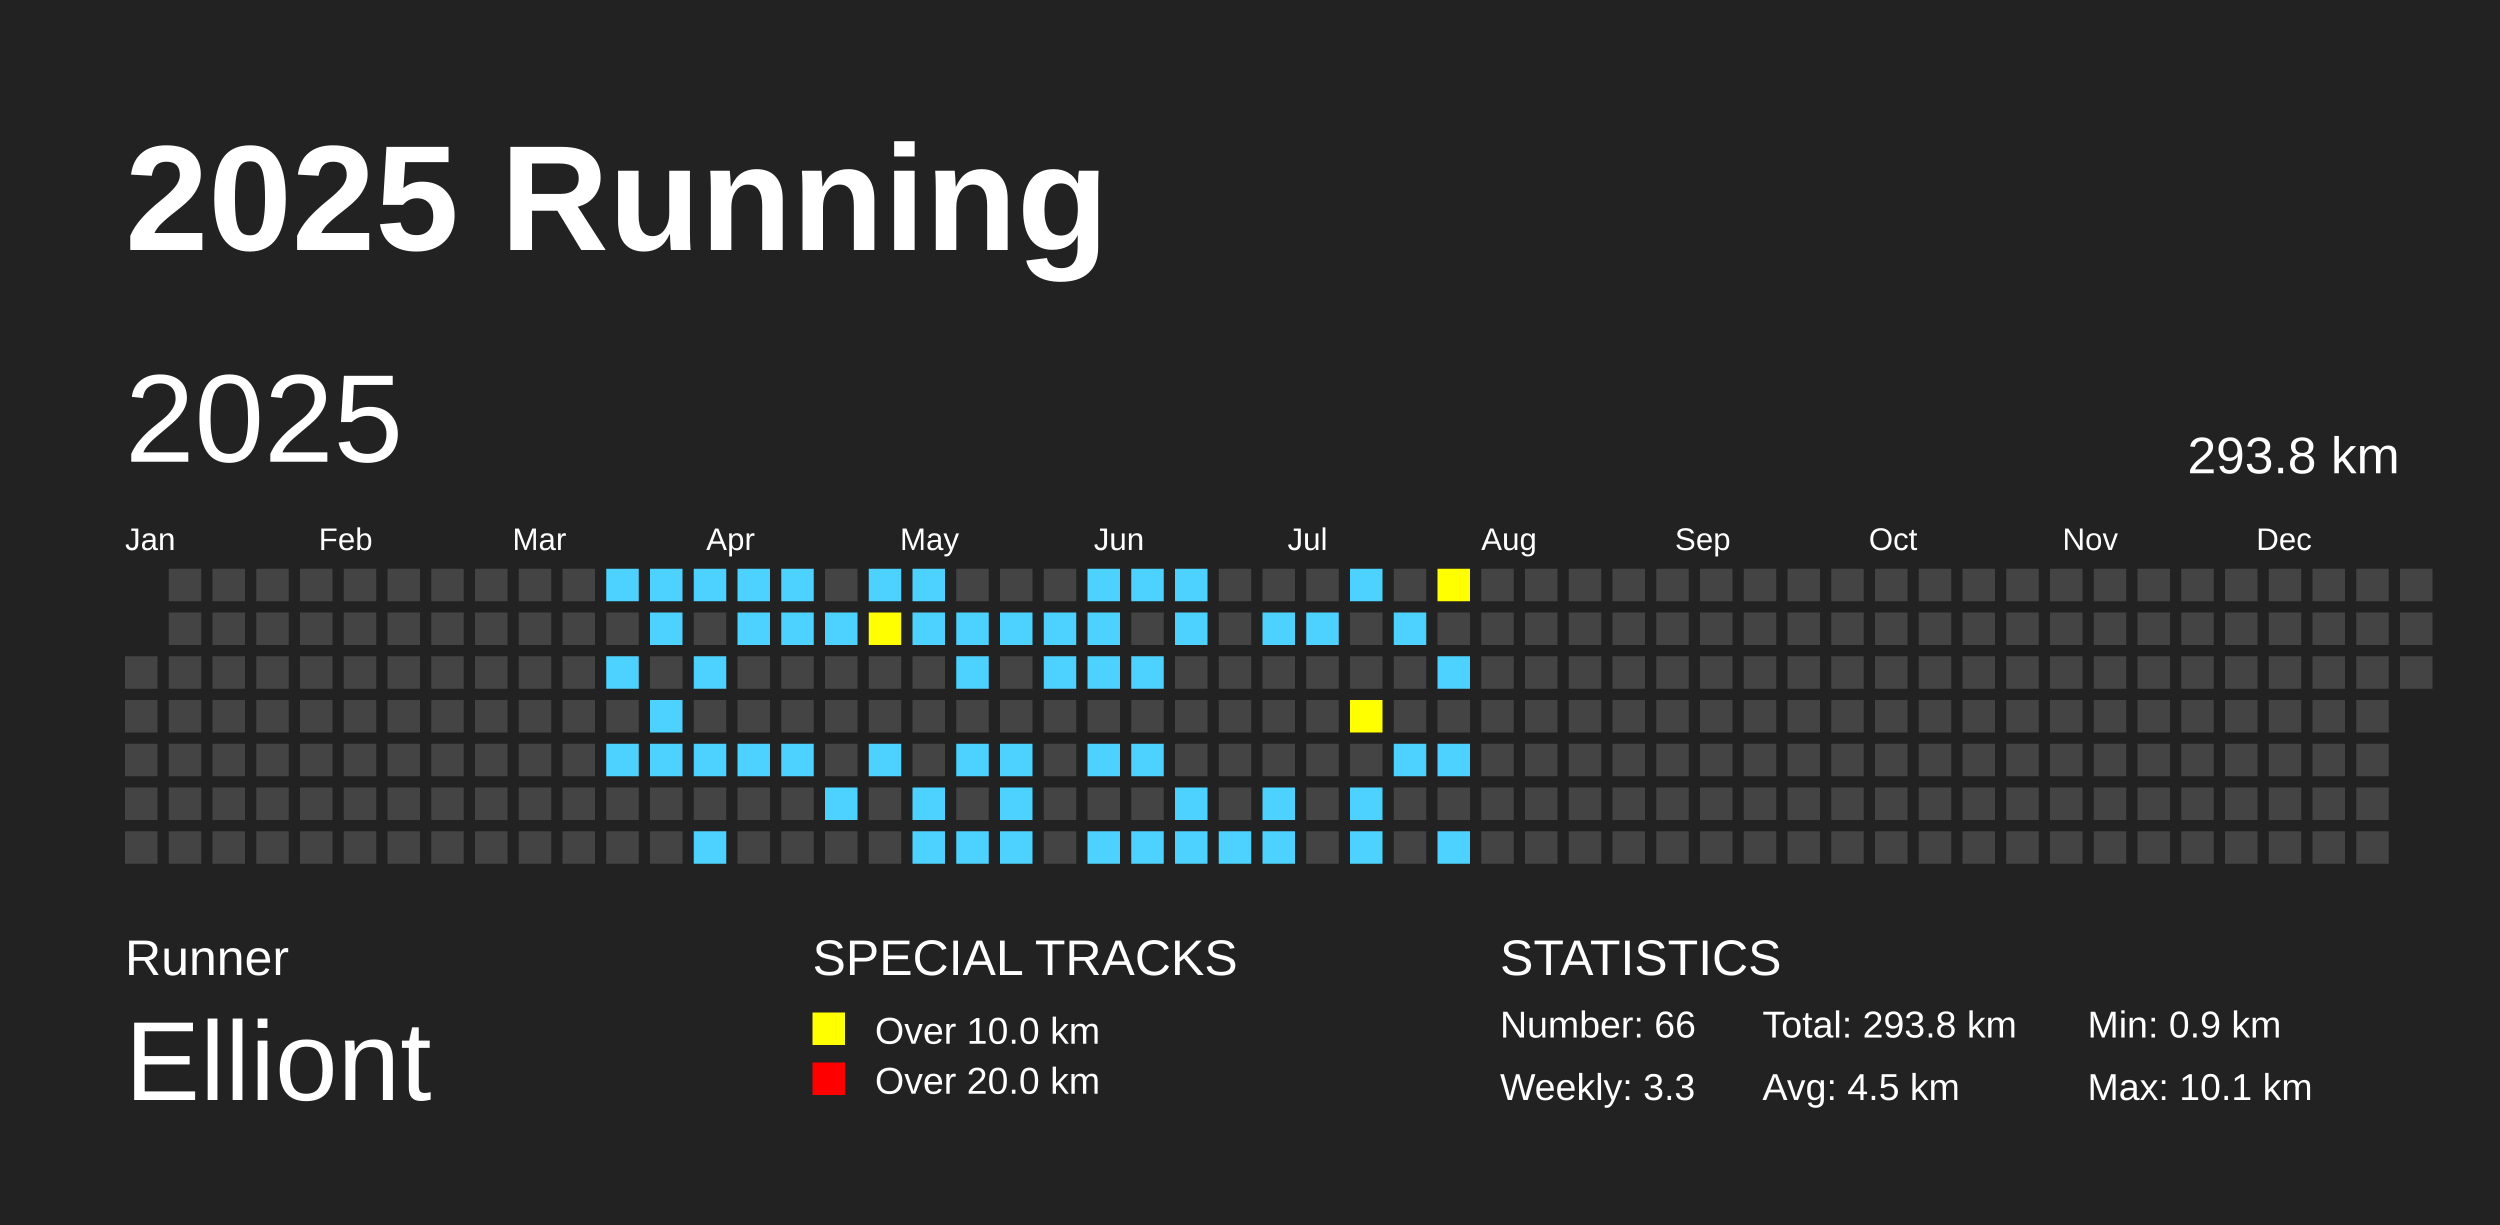
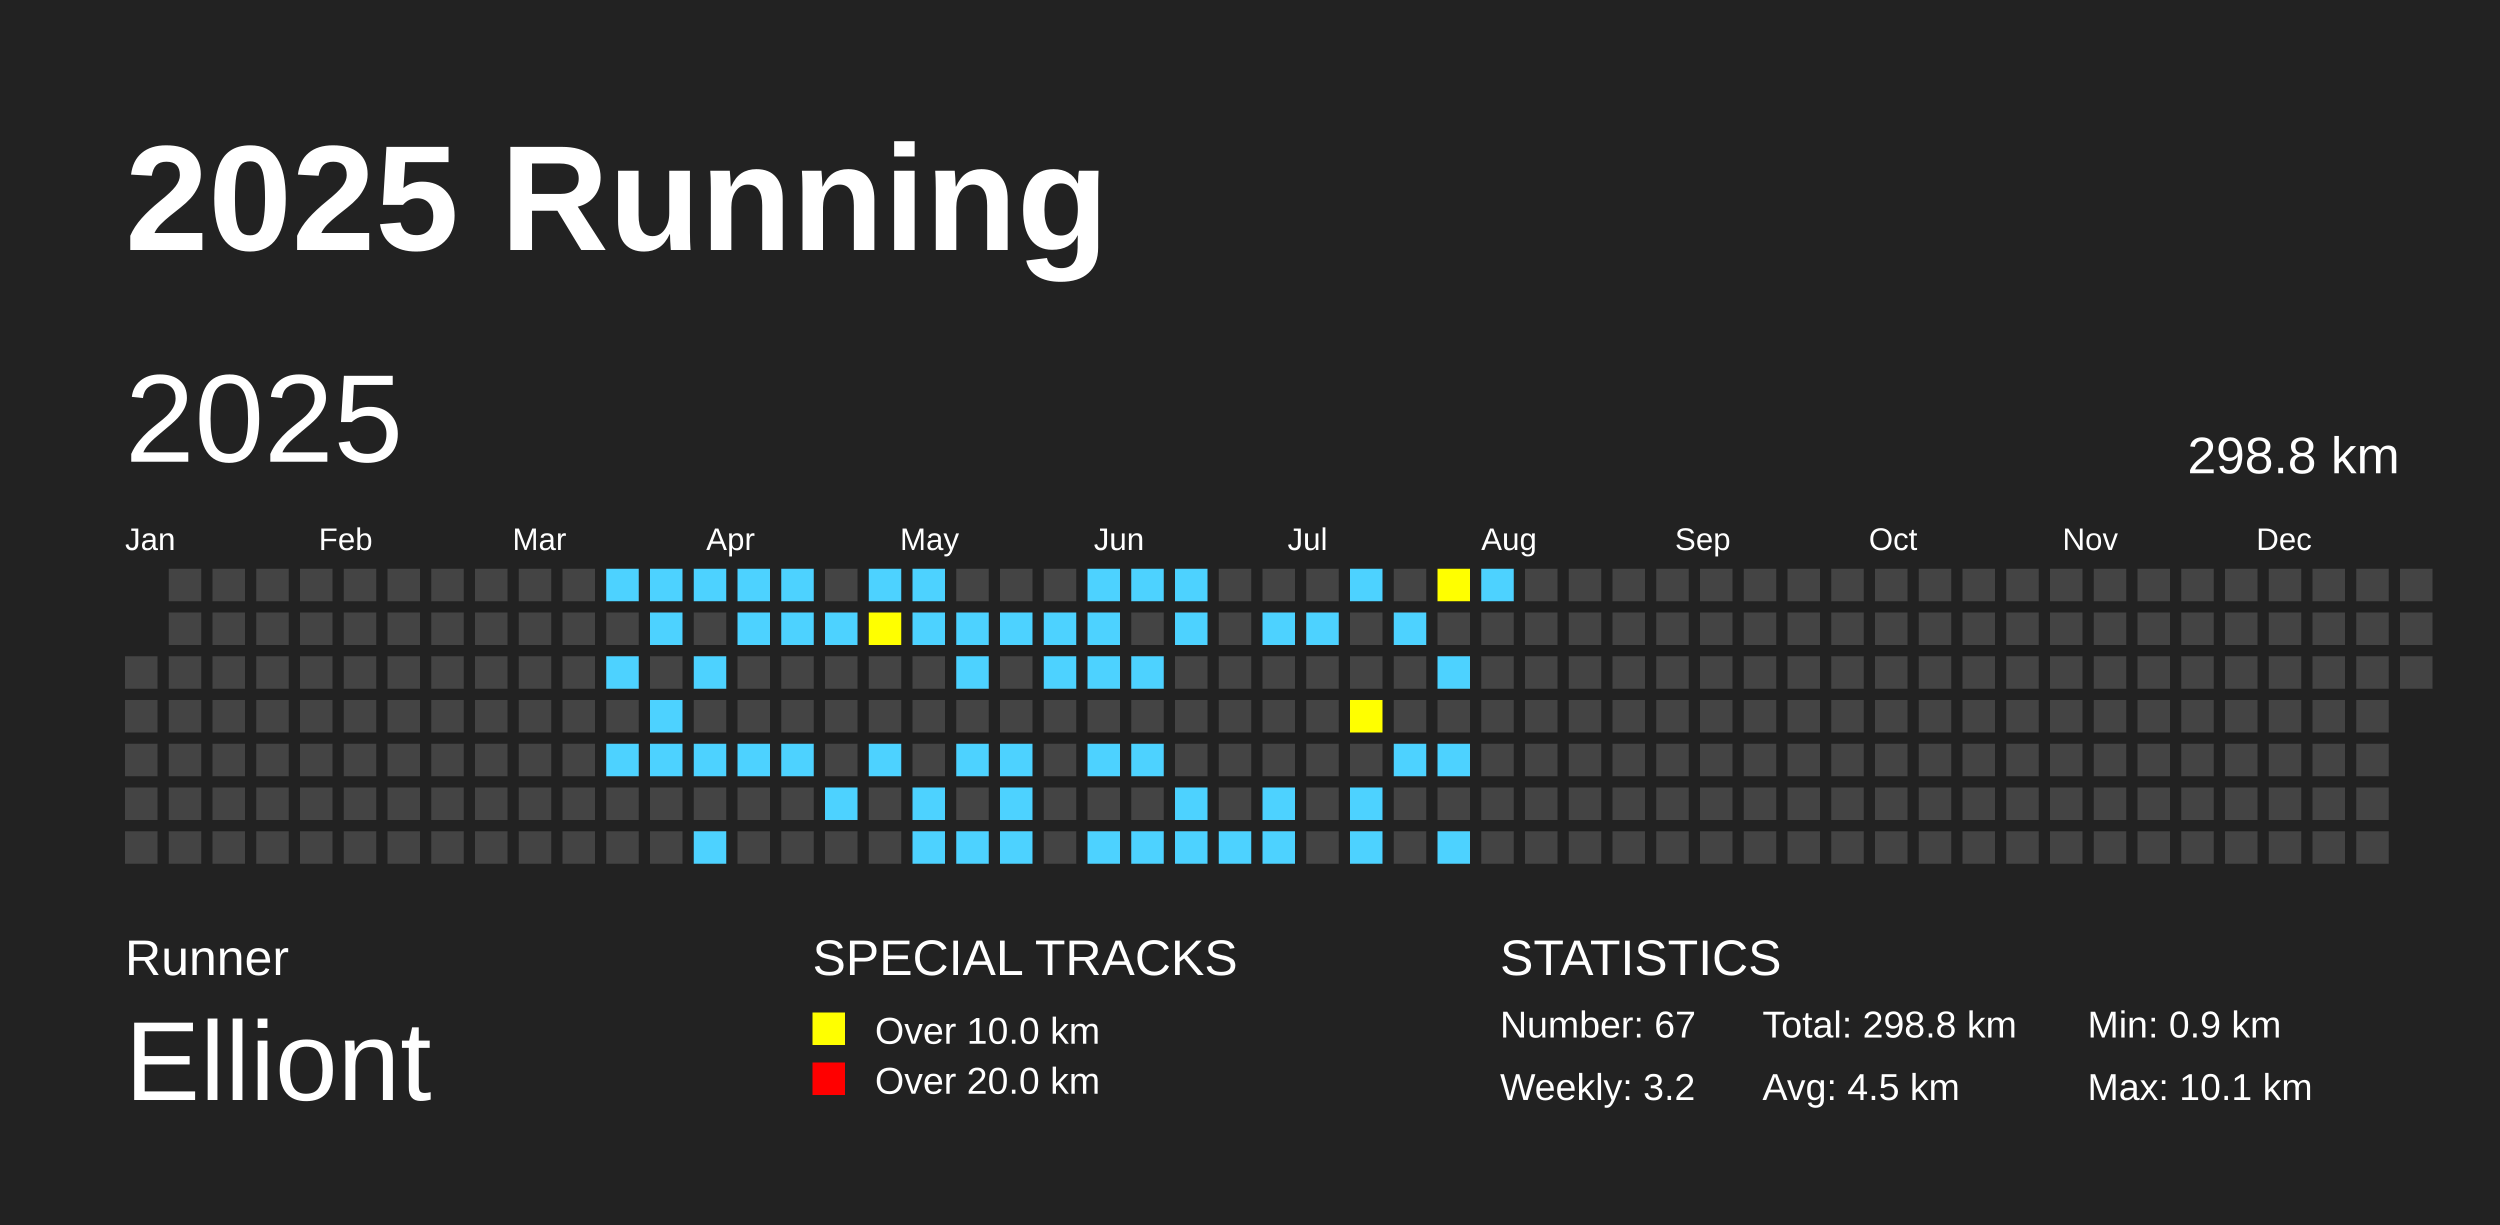
<svg xmlns="http://www.w3.org/2000/svg" baseProfile="full" height="98mm" version="1.1" viewBox="0,0,200,98" width="200mm">
  <defs />
  <rect fill="#222222" height="98" width="200" x="0" y="0" />
  <text fill="#FFFFFF" style="font-size:12px; font-family:Arial; font-weight:bold;" x="10" y="20">2025 Running</text>
  <text fill="#FFFFFF" style="font-size:4px; font-family:Arial" x="10" y="78">Runner</text>
  <text fill="#FFFFFF" style="font-size:9px; font-family:Arial" x="10" y="88">Elliont</text>
  <text fill="#FFFFFF" style="font-size:4px; font-family:Arial" x="65" y="78">SPECIAL TRACKS</text>
  <rect fill="yellow" height="2.6" width="2.6" x="65" y="81" />
  <text fill="#FFFFFF" style="font-size:3px; font-family:Arial" x="70" y="83.5">Over 10.0 km</text>
  <rect fill="red" height="2.6" width="2.6" x="65" y="85" />
  <text fill="#FFFFFF" style="font-size:3px; font-family:Arial" x="70" y="87.5">Over 20.0 km</text>
  <text fill="#FFFFFF" style="font-size:4px; font-family:Arial" x="120" y="78">STATISTICS</text>
-   <text fill="#FFFFFF" style="font-size:3px; font-family:Arial" x="120" y="83">Number: 66</text>
-   <text fill="#FFFFFF" style="font-size:3px; font-family:Arial" x="120" y="88">Weekly: 3.3</text>
-   <text fill="#FFFFFF" style="font-size:3px; font-family:Arial" x="141" y="83">Total: 293.8 km</text>
+   <text fill="#FFFFFF" style="font-size:3px; font-family:Arial" x="120" y="83">Number: 67</text>
+   <text fill="#FFFFFF" style="font-size:3px; font-family:Arial" x="120" y="88">Weekly: 3.2</text>
+   <text fill="#FFFFFF" style="font-size:3px; font-family:Arial" x="141" y="83">Total: 298.8 km</text>
  <text fill="#FFFFFF" style="font-size:3px; font-family:Arial" x="141" y="88">Avg: 4.5 km</text>
  <text fill="#FFFFFF" style="font-size:3px; font-family:Arial" x="167" y="83">Min: 0.9 km</text>
  <text fill="#FFFFFF" style="font-size:3px; font-family:Arial" x="167" y="88">Max: 10.1 km</text>
  <text dominant-baseline="hanging" fill="#FFFFFF" style="font-size:10.0px; font-family:Arial;" x="10" y="30">2025</text>
-   <text dominant-baseline="hanging" fill="#FFFFFF" style="font-size:4.125px; font-family:Arial;" x="175" y="35">293.8 km</text>
+   <text dominant-baseline="hanging" fill="#FFFFFF" style="font-size:4.125px; font-family:Arial;" x="175" y="35">298.8 km</text>
  <text fill="#FFFFFF" style="font-size:2.5px; font-family:Arial" x="10.0" y="44">Jan</text>
  <text fill="#FFFFFF" style="font-size:2.5px; font-family:Arial" x="25.5" y="44">Feb</text>
  <text fill="#FFFFFF" style="font-size:2.5px; font-family:Arial" x="41.0" y="44">Mar</text>
  <text fill="#FFFFFF" style="font-size:2.5px; font-family:Arial" x="56.5" y="44">Apr</text>
  <text fill="#FFFFFF" style="font-size:2.5px; font-family:Arial" x="72.0" y="44">May</text>
  <text fill="#FFFFFF" style="font-size:2.5px; font-family:Arial" x="87.5" y="44">Jun</text>
  <text fill="#FFFFFF" style="font-size:2.5px; font-family:Arial" x="103.0" y="44">Jul</text>
  <text fill="#FFFFFF" style="font-size:2.5px; font-family:Arial" x="118.5" y="44">Aug</text>
  <text fill="#FFFFFF" style="font-size:2.5px; font-family:Arial" x="134.0" y="44">Sep</text>
  <text fill="#FFFFFF" style="font-size:2.5px; font-family:Arial" x="149.5" y="44">Oct</text>
  <text fill="#FFFFFF" style="font-size:2.5px; font-family:Arial" x="165.0" y="44">Nov</text>
  <text fill="#FFFFFF" style="font-size:2.5px; font-family:Arial" x="180.5" y="44">Dec</text>
  <rect fill="#444444" height="2.6" width="2.6" x="10.0" y="52.5" />
  <rect fill="#444444" height="2.6" width="2.6" x="10.0" y="56.0" />
  <rect fill="#444444" height="2.6" width="2.6" x="10.0" y="59.5" />
  <rect fill="#444444" height="2.6" width="2.6" x="10.0" y="63.0" />
  <rect fill="#444444" height="2.6" width="2.6" x="10.0" y="66.5" />
  <rect fill="#444444" height="2.6" width="2.6" x="13.5" y="45.5" />
  <rect fill="#444444" height="2.6" width="2.6" x="13.5" y="49.0" />
  <rect fill="#444444" height="2.6" width="2.6" x="13.5" y="52.5" />
  <rect fill="#444444" height="2.6" width="2.6" x="13.5" y="56.0" />
  <rect fill="#444444" height="2.6" width="2.6" x="13.5" y="59.5" />
  <rect fill="#444444" height="2.6" width="2.6" x="13.5" y="63.0" />
  <rect fill="#444444" height="2.6" width="2.6" x="13.5" y="66.5" />
  <rect fill="#444444" height="2.6" width="2.6" x="17.0" y="45.5" />
  <rect fill="#444444" height="2.6" width="2.6" x="17.0" y="49.0" />
  <rect fill="#444444" height="2.6" width="2.6" x="17.0" y="52.5" />
  <rect fill="#444444" height="2.6" width="2.6" x="17.0" y="56.0" />
  <rect fill="#444444" height="2.6" width="2.6" x="17.0" y="59.5" />
  <rect fill="#444444" height="2.6" width="2.6" x="17.0" y="63.0" />
  <rect fill="#444444" height="2.6" width="2.6" x="17.0" y="66.5" />
  <rect fill="#444444" height="2.6" width="2.6" x="20.5" y="45.5" />
  <rect fill="#444444" height="2.6" width="2.6" x="20.5" y="49.0" />
  <rect fill="#444444" height="2.6" width="2.6" x="20.5" y="52.5" />
  <rect fill="#444444" height="2.6" width="2.6" x="20.5" y="56.0" />
  <rect fill="#444444" height="2.6" width="2.6" x="20.5" y="59.5" />
  <rect fill="#444444" height="2.6" width="2.6" x="20.5" y="63.0" />
  <rect fill="#444444" height="2.6" width="2.6" x="20.5" y="66.5" />
  <rect fill="#444444" height="2.6" width="2.6" x="24.0" y="45.5" />
  <rect fill="#444444" height="2.6" width="2.6" x="24.0" y="49.0" />
  <rect fill="#444444" height="2.6" width="2.6" x="24.0" y="52.5" />
  <rect fill="#444444" height="2.6" width="2.6" x="24.0" y="56.0" />
  <rect fill="#444444" height="2.6" width="2.6" x="24.0" y="59.5" />
  <rect fill="#444444" height="2.6" width="2.6" x="24.0" y="63.0" />
  <rect fill="#444444" height="2.6" width="2.6" x="24.0" y="66.5" />
  <rect fill="#444444" height="2.6" width="2.6" x="27.5" y="45.5" />
  <rect fill="#444444" height="2.6" width="2.6" x="27.5" y="49.0" />
  <rect fill="#444444" height="2.6" width="2.6" x="27.5" y="52.5" />
  <rect fill="#444444" height="2.6" width="2.6" x="27.5" y="56.0" />
  <rect fill="#444444" height="2.6" width="2.6" x="27.5" y="59.5" />
  <rect fill="#444444" height="2.6" width="2.6" x="27.5" y="63.0" />
  <rect fill="#444444" height="2.6" width="2.6" x="27.5" y="66.5" />
  <rect fill="#444444" height="2.6" width="2.6" x="31.0" y="45.5" />
  <rect fill="#444444" height="2.6" width="2.6" x="31.0" y="49.0" />
  <rect fill="#444444" height="2.6" width="2.6" x="31.0" y="52.5" />
  <rect fill="#444444" height="2.6" width="2.6" x="31.0" y="56.0" />
  <rect fill="#444444" height="2.6" width="2.6" x="31.0" y="59.5" />
  <rect fill="#444444" height="2.6" width="2.6" x="31.0" y="63.0" />
  <rect fill="#444444" height="2.6" width="2.6" x="31.0" y="66.5" />
  <rect fill="#444444" height="2.6" width="2.6" x="34.5" y="45.5" />
  <rect fill="#444444" height="2.6" width="2.6" x="34.5" y="49.0" />
  <rect fill="#444444" height="2.6" width="2.6" x="34.5" y="52.5" />
  <rect fill="#444444" height="2.6" width="2.6" x="34.5" y="56.0" />
  <rect fill="#444444" height="2.6" width="2.6" x="34.5" y="59.5" />
  <rect fill="#444444" height="2.6" width="2.6" x="34.5" y="63.0" />
  <rect fill="#444444" height="2.6" width="2.6" x="34.5" y="66.5" />
  <rect fill="#444444" height="2.6" width="2.6" x="38.0" y="45.5" />
  <rect fill="#444444" height="2.6" width="2.6" x="38.0" y="49.0" />
  <rect fill="#444444" height="2.6" width="2.6" x="38.0" y="52.5" />
  <rect fill="#444444" height="2.6" width="2.6" x="38.0" y="56.0" />
  <rect fill="#444444" height="2.6" width="2.6" x="38.0" y="59.5" />
  <rect fill="#444444" height="2.6" width="2.6" x="38.0" y="63.0" />
  <rect fill="#444444" height="2.6" width="2.6" x="38.0" y="66.5" />
  <rect fill="#444444" height="2.6" width="2.6" x="41.5" y="45.5" />
  <rect fill="#444444" height="2.6" width="2.6" x="41.5" y="49.0" />
  <rect fill="#444444" height="2.6" width="2.6" x="41.5" y="52.5" />
  <rect fill="#444444" height="2.6" width="2.6" x="41.5" y="56.0" />
  <rect fill="#444444" height="2.6" width="2.6" x="41.5" y="59.5" />
  <rect fill="#444444" height="2.6" width="2.6" x="41.5" y="63.0" />
  <rect fill="#444444" height="2.6" width="2.6" x="41.5" y="66.5" />
  <rect fill="#444444" height="2.6" width="2.6" x="45.0" y="45.5" />
  <rect fill="#444444" height="2.6" width="2.6" x="45.0" y="49.0" />
  <rect fill="#444444" height="2.6" width="2.6" x="45.0" y="52.5" />
  <rect fill="#444444" height="2.6" width="2.6" x="45.0" y="56.0" />
  <rect fill="#444444" height="2.6" width="2.6" x="45.0" y="59.5" />
  <rect fill="#444444" height="2.6" width="2.6" x="45.0" y="63.0" />
  <rect fill="#444444" height="2.6" width="2.6" x="45.0" y="66.5" />
  <rect fill="#4DD2FF" height="2.6" width="2.6" x="48.5" y="45.5" />
  <rect fill="#444444" height="2.6" width="2.6" x="48.5" y="49.0" />
  <rect fill="#4DD2FF" height="2.6" width="2.6" x="48.5" y="52.5" />
  <rect fill="#444444" height="2.6" width="2.6" x="48.5" y="56.0" />
  <rect fill="#4DD2FF" height="2.6" width="2.6" x="48.5" y="59.5" />
  <rect fill="#444444" height="2.6" width="2.6" x="48.5" y="63.0" />
  <rect fill="#444444" height="2.6" width="2.6" x="48.5" y="66.5" />
  <rect fill="#4DD2FF" height="2.6" width="2.6" x="52.0" y="45.5" />
  <rect fill="#4DD2FF" height="2.6" width="2.6" x="52.0" y="49.0" />
  <rect fill="#444444" height="2.6" width="2.6" x="52.0" y="52.5" />
  <rect fill="#4DD2FF" height="2.6" width="2.6" x="52.0" y="56.0" />
  <rect fill="#4DD2FF" height="2.6" width="2.6" x="52.0" y="59.5" />
  <rect fill="#444444" height="2.6" width="2.6" x="52.0" y="63.0" />
  <rect fill="#444444" height="2.6" width="2.6" x="52.0" y="66.5" />
  <rect fill="#4DD2FF" height="2.6" width="2.6" x="55.5" y="45.5" />
  <rect fill="#444444" height="2.6" width="2.6" x="55.5" y="49.0" />
  <rect fill="#4DD2FF" height="2.6" width="2.6" x="55.5" y="52.5" />
  <rect fill="#444444" height="2.6" width="2.6" x="55.5" y="56.0" />
  <rect fill="#4DD2FF" height="2.6" width="2.6" x="55.5" y="59.5" />
  <rect fill="#444444" height="2.6" width="2.6" x="55.5" y="63.0" />
  <rect fill="#4DD2FF" height="2.6" width="2.6" x="55.5" y="66.5" />
  <rect fill="#4DD2FF" height="2.6" width="2.6" x="59.0" y="45.5" />
  <rect fill="#4DD2FF" height="2.6" width="2.6" x="59.0" y="49.0" />
  <rect fill="#444444" height="2.6" width="2.6" x="59.0" y="52.5" />
  <rect fill="#444444" height="2.6" width="2.6" x="59.0" y="56.0" />
  <rect fill="#4DD2FF" height="2.6" width="2.6" x="59.0" y="59.5" />
  <rect fill="#444444" height="2.6" width="2.6" x="59.0" y="63.0" />
  <rect fill="#444444" height="2.6" width="2.6" x="59.0" y="66.5" />
  <rect fill="#4DD2FF" height="2.6" width="2.6" x="62.5" y="45.5" />
  <rect fill="#4DD2FF" height="2.6" width="2.6" x="62.5" y="49.0" />
  <rect fill="#444444" height="2.6" width="2.6" x="62.5" y="52.5" />
  <rect fill="#444444" height="2.6" width="2.6" x="62.5" y="56.0" />
  <rect fill="#4DD2FF" height="2.6" width="2.6" x="62.5" y="59.5" />
  <rect fill="#444444" height="2.6" width="2.6" x="62.5" y="63.0" />
  <rect fill="#444444" height="2.6" width="2.6" x="62.5" y="66.5" />
  <rect fill="#444444" height="2.6" width="2.6" x="66.0" y="45.5" />
  <rect fill="#4DD2FF" height="2.6" width="2.6" x="66.0" y="49.0" />
  <rect fill="#444444" height="2.6" width="2.6" x="66.0" y="52.5" />
  <rect fill="#444444" height="2.6" width="2.6" x="66.0" y="56.0" />
  <rect fill="#444444" height="2.6" width="2.6" x="66.0" y="59.5" />
  <rect fill="#4DD2FF" height="2.6" width="2.6" x="66.0" y="63.0" />
  <rect fill="#444444" height="2.6" width="2.6" x="66.0" y="66.5" />
  <rect fill="#4DD2FF" height="2.6" width="2.6" x="69.5" y="45.5" />
  <rect fill="yellow" height="2.6" width="2.6" x="69.5" y="49.0" />
  <rect fill="#444444" height="2.6" width="2.6" x="69.5" y="52.5" />
  <rect fill="#444444" height="2.6" width="2.6" x="69.5" y="56.0" />
  <rect fill="#4DD2FF" height="2.6" width="2.6" x="69.5" y="59.5" />
  <rect fill="#444444" height="2.6" width="2.6" x="69.5" y="63.0" />
  <rect fill="#444444" height="2.6" width="2.6" x="69.5" y="66.5" />
  <rect fill="#4DD2FF" height="2.6" width="2.6" x="73.0" y="45.5" />
  <rect fill="#4DD2FF" height="2.6" width="2.6" x="73.0" y="49.0" />
  <rect fill="#444444" height="2.6" width="2.6" x="73.0" y="52.5" />
  <rect fill="#444444" height="2.6" width="2.6" x="73.0" y="56.0" />
  <rect fill="#444444" height="2.6" width="2.6" x="73.0" y="59.5" />
  <rect fill="#4DD2FF" height="2.6" width="2.6" x="73.0" y="63.0" />
  <rect fill="#4DD2FF" height="2.6" width="2.6" x="73.0" y="66.5" />
  <rect fill="#444444" height="2.6" width="2.6" x="76.5" y="45.5" />
  <rect fill="#4DD2FF" height="2.6" width="2.6" x="76.5" y="49.0" />
  <rect fill="#4DD2FF" height="2.6" width="2.6" x="76.5" y="52.5" />
  <rect fill="#444444" height="2.6" width="2.6" x="76.5" y="56.0" />
  <rect fill="#4DD2FF" height="2.6" width="2.6" x="76.5" y="59.5" />
  <rect fill="#444444" height="2.6" width="2.6" x="76.5" y="63.0" />
  <rect fill="#4DD2FF" height="2.6" width="2.6" x="76.5" y="66.5" />
  <rect fill="#444444" height="2.6" width="2.6" x="80.0" y="45.5" />
  <rect fill="#4DD2FF" height="2.6" width="2.6" x="80.0" y="49.0" />
  <rect fill="#444444" height="2.6" width="2.6" x="80.0" y="52.5" />
  <rect fill="#444444" height="2.6" width="2.6" x="80.0" y="56.0" />
  <rect fill="#4DD2FF" height="2.6" width="2.6" x="80.0" y="59.5" />
  <rect fill="#4DD2FF" height="2.6" width="2.6" x="80.0" y="63.0" />
  <rect fill="#4DD2FF" height="2.6" width="2.6" x="80.0" y="66.5" />
  <rect fill="#444444" height="2.6" width="2.6" x="83.5" y="45.5" />
  <rect fill="#4DD2FF" height="2.6" width="2.6" x="83.5" y="49.0" />
  <rect fill="#4DD2FF" height="2.6" width="2.6" x="83.5" y="52.5" />
  <rect fill="#444444" height="2.6" width="2.6" x="83.5" y="56.0" />
  <rect fill="#444444" height="2.6" width="2.6" x="83.5" y="59.5" />
  <rect fill="#444444" height="2.6" width="2.6" x="83.5" y="63.0" />
  <rect fill="#444444" height="2.6" width="2.6" x="83.5" y="66.5" />
  <rect fill="#4DD2FF" height="2.6" width="2.6" x="87.0" y="45.5" />
  <rect fill="#4DD2FF" height="2.6" width="2.6" x="87.0" y="49.0" />
  <rect fill="#4DD2FF" height="2.6" width="2.6" x="87.0" y="52.5" />
  <rect fill="#444444" height="2.6" width="2.6" x="87.0" y="56.0" />
  <rect fill="#4DD2FF" height="2.6" width="2.6" x="87.0" y="59.5" />
  <rect fill="#444444" height="2.6" width="2.6" x="87.0" y="63.0" />
  <rect fill="#4DD2FF" height="2.6" width="2.6" x="87.0" y="66.5" />
  <rect fill="#4DD2FF" height="2.6" width="2.6" x="90.5" y="45.5" />
  <rect fill="#444444" height="2.6" width="2.6" x="90.5" y="49.0" />
  <rect fill="#4DD2FF" height="2.6" width="2.6" x="90.5" y="52.5" />
  <rect fill="#444444" height="2.6" width="2.6" x="90.5" y="56.0" />
  <rect fill="#4DD2FF" height="2.6" width="2.6" x="90.5" y="59.5" />
  <rect fill="#444444" height="2.6" width="2.6" x="90.5" y="63.0" />
  <rect fill="#4DD2FF" height="2.6" width="2.6" x="90.5" y="66.5" />
  <rect fill="#4DD2FF" height="2.6" width="2.6" x="94.0" y="45.5" />
  <rect fill="#4DD2FF" height="2.6" width="2.6" x="94.0" y="49.0" />
  <rect fill="#444444" height="2.6" width="2.6" x="94.0" y="52.5" />
  <rect fill="#444444" height="2.6" width="2.6" x="94.0" y="56.0" />
  <rect fill="#444444" height="2.6" width="2.6" x="94.0" y="59.5" />
  <rect fill="#4DD2FF" height="2.6" width="2.6" x="94.0" y="63.0" />
  <rect fill="#4DD2FF" height="2.6" width="2.6" x="94.0" y="66.5" />
  <rect fill="#444444" height="2.6" width="2.6" x="97.5" y="45.5" />
  <rect fill="#444444" height="2.6" width="2.6" x="97.5" y="49.0" />
  <rect fill="#444444" height="2.6" width="2.6" x="97.5" y="52.5" />
  <rect fill="#444444" height="2.6" width="2.6" x="97.5" y="56.0" />
  <rect fill="#444444" height="2.6" width="2.6" x="97.5" y="59.5" />
  <rect fill="#444444" height="2.6" width="2.6" x="97.5" y="63.0" />
  <rect fill="#4DD2FF" height="2.6" width="2.6" x="97.5" y="66.5" />
  <rect fill="#444444" height="2.6" width="2.6" x="101.0" y="45.5" />
  <rect fill="#4DD2FF" height="2.6" width="2.6" x="101.0" y="49.0" />
  <rect fill="#444444" height="2.6" width="2.6" x="101.0" y="52.5" />
  <rect fill="#444444" height="2.6" width="2.6" x="101.0" y="56.0" />
  <rect fill="#444444" height="2.6" width="2.6" x="101.0" y="59.5" />
  <rect fill="#4DD2FF" height="2.6" width="2.6" x="101.0" y="63.0" />
  <rect fill="#4DD2FF" height="2.6" width="2.6" x="101.0" y="66.5" />
  <rect fill="#444444" height="2.6" width="2.6" x="104.5" y="45.5" />
  <rect fill="#4DD2FF" height="2.6" width="2.6" x="104.5" y="49.0" />
  <rect fill="#444444" height="2.6" width="2.6" x="104.5" y="52.5" />
  <rect fill="#444444" height="2.6" width="2.6" x="104.5" y="56.0" />
  <rect fill="#444444" height="2.6" width="2.6" x="104.5" y="59.5" />
  <rect fill="#444444" height="2.6" width="2.6" x="104.5" y="63.0" />
  <rect fill="#444444" height="2.6" width="2.6" x="104.5" y="66.5" />
  <rect fill="#4DD2FF" height="2.6" width="2.6" x="108.0" y="45.5" />
  <rect fill="#444444" height="2.6" width="2.6" x="108.0" y="49.0" />
  <rect fill="#444444" height="2.6" width="2.6" x="108.0" y="52.5" />
  <rect fill="yellow" height="2.6" width="2.6" x="108.0" y="56.0" />
  <rect fill="#444444" height="2.6" width="2.6" x="108.0" y="59.5" />
  <rect fill="#4DD2FF" height="2.6" width="2.6" x="108.0" y="63.0" />
  <rect fill="#4DD2FF" height="2.6" width="2.6" x="108.0" y="66.5" />
  <rect fill="#444444" height="2.6" width="2.6" x="111.5" y="45.5" />
  <rect fill="#4DD2FF" height="2.6" width="2.6" x="111.5" y="49.0" />
  <rect fill="#444444" height="2.6" width="2.6" x="111.5" y="52.5" />
  <rect fill="#444444" height="2.6" width="2.6" x="111.5" y="56.0" />
  <rect fill="#4DD2FF" height="2.6" width="2.6" x="111.5" y="59.5" />
  <rect fill="#444444" height="2.6" width="2.6" x="111.5" y="63.0" />
  <rect fill="#444444" height="2.6" width="2.6" x="111.5" y="66.5" />
  <rect fill="yellow" height="2.6" width="2.6" x="115.0" y="45.5" />
  <rect fill="#444444" height="2.6" width="2.6" x="115.0" y="49.0" />
  <rect fill="#4DD2FF" height="2.6" width="2.6" x="115.0" y="52.5" />
  <rect fill="#444444" height="2.6" width="2.6" x="115.0" y="56.0" />
  <rect fill="#4DD2FF" height="2.6" width="2.6" x="115.0" y="59.5" />
  <rect fill="#444444" height="2.6" width="2.6" x="115.0" y="63.0" />
  <rect fill="#4DD2FF" height="2.6" width="2.6" x="115.0" y="66.5" />
-   <rect fill="#444444" height="2.6" width="2.6" x="118.5" y="45.5" />
+   <rect fill="#4DD2FF" height="2.6" width="2.6" x="118.5" y="45.5" />
  <rect fill="#444444" height="2.6" width="2.6" x="118.5" y="49.0" />
  <rect fill="#444444" height="2.6" width="2.6" x="118.5" y="52.5" />
  <rect fill="#444444" height="2.6" width="2.6" x="118.5" y="56.0" />
  <rect fill="#444444" height="2.6" width="2.6" x="118.5" y="59.5" />
  <rect fill="#444444" height="2.6" width="2.6" x="118.5" y="63.0" />
  <rect fill="#444444" height="2.6" width="2.6" x="118.5" y="66.5" />
  <rect fill="#444444" height="2.6" width="2.6" x="122.0" y="45.5" />
  <rect fill="#444444" height="2.6" width="2.6" x="122.0" y="49.0" />
  <rect fill="#444444" height="2.6" width="2.6" x="122.0" y="52.5" />
  <rect fill="#444444" height="2.6" width="2.6" x="122.0" y="56.0" />
  <rect fill="#444444" height="2.6" width="2.6" x="122.0" y="59.5" />
  <rect fill="#444444" height="2.6" width="2.6" x="122.0" y="63.0" />
  <rect fill="#444444" height="2.6" width="2.6" x="122.0" y="66.5" />
  <rect fill="#444444" height="2.6" width="2.6" x="125.5" y="45.5" />
  <rect fill="#444444" height="2.6" width="2.6" x="125.5" y="49.0" />
  <rect fill="#444444" height="2.6" width="2.6" x="125.5" y="52.5" />
  <rect fill="#444444" height="2.6" width="2.6" x="125.5" y="56.0" />
  <rect fill="#444444" height="2.6" width="2.6" x="125.5" y="59.5" />
  <rect fill="#444444" height="2.6" width="2.6" x="125.5" y="63.0" />
  <rect fill="#444444" height="2.6" width="2.6" x="125.5" y="66.5" />
  <rect fill="#444444" height="2.6" width="2.6" x="129.0" y="45.5" />
  <rect fill="#444444" height="2.6" width="2.6" x="129.0" y="49.0" />
  <rect fill="#444444" height="2.6" width="2.6" x="129.0" y="52.5" />
  <rect fill="#444444" height="2.6" width="2.6" x="129.0" y="56.0" />
  <rect fill="#444444" height="2.6" width="2.6" x="129.0" y="59.5" />
  <rect fill="#444444" height="2.6" width="2.6" x="129.0" y="63.0" />
  <rect fill="#444444" height="2.6" width="2.6" x="129.0" y="66.5" />
  <rect fill="#444444" height="2.6" width="2.6" x="132.5" y="45.5" />
  <rect fill="#444444" height="2.6" width="2.6" x="132.5" y="49.0" />
  <rect fill="#444444" height="2.6" width="2.6" x="132.5" y="52.5" />
  <rect fill="#444444" height="2.6" width="2.6" x="132.5" y="56.0" />
  <rect fill="#444444" height="2.6" width="2.6" x="132.5" y="59.5" />
  <rect fill="#444444" height="2.6" width="2.6" x="132.5" y="63.0" />
  <rect fill="#444444" height="2.6" width="2.6" x="132.5" y="66.5" />
  <rect fill="#444444" height="2.6" width="2.6" x="136.0" y="45.5" />
  <rect fill="#444444" height="2.6" width="2.6" x="136.0" y="49.0" />
  <rect fill="#444444" height="2.6" width="2.6" x="136.0" y="52.5" />
  <rect fill="#444444" height="2.6" width="2.6" x="136.0" y="56.0" />
  <rect fill="#444444" height="2.6" width="2.6" x="136.0" y="59.5" />
  <rect fill="#444444" height="2.6" width="2.6" x="136.0" y="63.0" />
  <rect fill="#444444" height="2.6" width="2.6" x="136.0" y="66.5" />
  <rect fill="#444444" height="2.6" width="2.6" x="139.5" y="45.5" />
  <rect fill="#444444" height="2.6" width="2.6" x="139.5" y="49.0" />
  <rect fill="#444444" height="2.6" width="2.6" x="139.5" y="52.5" />
  <rect fill="#444444" height="2.6" width="2.6" x="139.5" y="56.0" />
  <rect fill="#444444" height="2.6" width="2.6" x="139.5" y="59.5" />
  <rect fill="#444444" height="2.6" width="2.6" x="139.5" y="63.0" />
  <rect fill="#444444" height="2.6" width="2.6" x="139.5" y="66.5" />
  <rect fill="#444444" height="2.6" width="2.6" x="143.0" y="45.5" />
  <rect fill="#444444" height="2.6" width="2.6" x="143.0" y="49.0" />
  <rect fill="#444444" height="2.6" width="2.6" x="143.0" y="52.5" />
  <rect fill="#444444" height="2.6" width="2.6" x="143.0" y="56.0" />
  <rect fill="#444444" height="2.6" width="2.6" x="143.0" y="59.5" />
  <rect fill="#444444" height="2.6" width="2.6" x="143.0" y="63.0" />
  <rect fill="#444444" height="2.6" width="2.6" x="143.0" y="66.5" />
  <rect fill="#444444" height="2.6" width="2.6" x="146.5" y="45.5" />
  <rect fill="#444444" height="2.6" width="2.6" x="146.5" y="49.0" />
  <rect fill="#444444" height="2.6" width="2.6" x="146.5" y="52.5" />
  <rect fill="#444444" height="2.6" width="2.6" x="146.5" y="56.0" />
  <rect fill="#444444" height="2.6" width="2.6" x="146.5" y="59.5" />
  <rect fill="#444444" height="2.6" width="2.6" x="146.5" y="63.0" />
  <rect fill="#444444" height="2.6" width="2.6" x="146.5" y="66.5" />
  <rect fill="#444444" height="2.6" width="2.6" x="150.0" y="45.5" />
  <rect fill="#444444" height="2.6" width="2.6" x="150.0" y="49.0" />
  <rect fill="#444444" height="2.6" width="2.6" x="150.0" y="52.5" />
  <rect fill="#444444" height="2.6" width="2.6" x="150.0" y="56.0" />
  <rect fill="#444444" height="2.6" width="2.6" x="150.0" y="59.5" />
  <rect fill="#444444" height="2.6" width="2.6" x="150.0" y="63.0" />
  <rect fill="#444444" height="2.6" width="2.6" x="150.0" y="66.5" />
  <rect fill="#444444" height="2.6" width="2.6" x="153.5" y="45.5" />
  <rect fill="#444444" height="2.6" width="2.6" x="153.5" y="49.0" />
  <rect fill="#444444" height="2.6" width="2.6" x="153.5" y="52.5" />
  <rect fill="#444444" height="2.6" width="2.6" x="153.5" y="56.0" />
  <rect fill="#444444" height="2.6" width="2.6" x="153.5" y="59.5" />
  <rect fill="#444444" height="2.6" width="2.6" x="153.5" y="63.0" />
  <rect fill="#444444" height="2.6" width="2.6" x="153.5" y="66.5" />
  <rect fill="#444444" height="2.6" width="2.6" x="157.0" y="45.5" />
  <rect fill="#444444" height="2.6" width="2.6" x="157.0" y="49.0" />
  <rect fill="#444444" height="2.6" width="2.6" x="157.0" y="52.5" />
  <rect fill="#444444" height="2.6" width="2.6" x="157.0" y="56.0" />
  <rect fill="#444444" height="2.6" width="2.6" x="157.0" y="59.5" />
  <rect fill="#444444" height="2.6" width="2.6" x="157.0" y="63.0" />
  <rect fill="#444444" height="2.6" width="2.6" x="157.0" y="66.5" />
  <rect fill="#444444" height="2.6" width="2.6" x="160.5" y="45.5" />
  <rect fill="#444444" height="2.6" width="2.6" x="160.5" y="49.0" />
  <rect fill="#444444" height="2.6" width="2.6" x="160.5" y="52.5" />
  <rect fill="#444444" height="2.6" width="2.6" x="160.5" y="56.0" />
  <rect fill="#444444" height="2.6" width="2.6" x="160.5" y="59.5" />
  <rect fill="#444444" height="2.6" width="2.6" x="160.5" y="63.0" />
  <rect fill="#444444" height="2.6" width="2.6" x="160.5" y="66.5" />
  <rect fill="#444444" height="2.6" width="2.6" x="164.0" y="45.5" />
  <rect fill="#444444" height="2.6" width="2.6" x="164.0" y="49.0" />
  <rect fill="#444444" height="2.6" width="2.6" x="164.0" y="52.5" />
  <rect fill="#444444" height="2.6" width="2.6" x="164.0" y="56.0" />
  <rect fill="#444444" height="2.6" width="2.6" x="164.0" y="59.5" />
  <rect fill="#444444" height="2.6" width="2.6" x="164.0" y="63.0" />
  <rect fill="#444444" height="2.6" width="2.6" x="164.0" y="66.5" />
  <rect fill="#444444" height="2.6" width="2.6" x="167.5" y="45.5" />
  <rect fill="#444444" height="2.6" width="2.6" x="167.5" y="49.0" />
  <rect fill="#444444" height="2.6" width="2.6" x="167.5" y="52.5" />
  <rect fill="#444444" height="2.6" width="2.6" x="167.5" y="56.0" />
  <rect fill="#444444" height="2.6" width="2.6" x="167.5" y="59.5" />
  <rect fill="#444444" height="2.6" width="2.6" x="167.5" y="63.0" />
  <rect fill="#444444" height="2.6" width="2.6" x="167.5" y="66.5" />
  <rect fill="#444444" height="2.6" width="2.6" x="171.0" y="45.5" />
  <rect fill="#444444" height="2.6" width="2.6" x="171.0" y="49.0" />
  <rect fill="#444444" height="2.6" width="2.6" x="171.0" y="52.5" />
  <rect fill="#444444" height="2.6" width="2.6" x="171.0" y="56.0" />
  <rect fill="#444444" height="2.6" width="2.6" x="171.0" y="59.5" />
  <rect fill="#444444" height="2.6" width="2.6" x="171.0" y="63.0" />
  <rect fill="#444444" height="2.6" width="2.6" x="171.0" y="66.5" />
  <rect fill="#444444" height="2.6" width="2.6" x="174.5" y="45.5" />
  <rect fill="#444444" height="2.6" width="2.6" x="174.5" y="49.0" />
  <rect fill="#444444" height="2.6" width="2.6" x="174.5" y="52.5" />
  <rect fill="#444444" height="2.6" width="2.6" x="174.5" y="56.0" />
  <rect fill="#444444" height="2.6" width="2.6" x="174.5" y="59.5" />
  <rect fill="#444444" height="2.6" width="2.6" x="174.5" y="63.0" />
  <rect fill="#444444" height="2.6" width="2.6" x="174.5" y="66.5" />
  <rect fill="#444444" height="2.6" width="2.6" x="178.0" y="45.5" />
  <rect fill="#444444" height="2.6" width="2.6" x="178.0" y="49.0" />
  <rect fill="#444444" height="2.6" width="2.6" x="178.0" y="52.5" />
  <rect fill="#444444" height="2.6" width="2.6" x="178.0" y="56.0" />
  <rect fill="#444444" height="2.6" width="2.6" x="178.0" y="59.5" />
  <rect fill="#444444" height="2.6" width="2.6" x="178.0" y="63.0" />
  <rect fill="#444444" height="2.6" width="2.6" x="178.0" y="66.5" />
  <rect fill="#444444" height="2.6" width="2.6" x="181.5" y="45.5" />
  <rect fill="#444444" height="2.6" width="2.6" x="181.5" y="49.0" />
  <rect fill="#444444" height="2.6" width="2.6" x="181.5" y="52.5" />
  <rect fill="#444444" height="2.6" width="2.6" x="181.5" y="56.0" />
  <rect fill="#444444" height="2.6" width="2.6" x="181.5" y="59.5" />
  <rect fill="#444444" height="2.6" width="2.6" x="181.5" y="63.0" />
  <rect fill="#444444" height="2.6" width="2.6" x="181.5" y="66.5" />
  <rect fill="#444444" height="2.6" width="2.6" x="185.0" y="45.5" />
  <rect fill="#444444" height="2.6" width="2.6" x="185.0" y="49.0" />
  <rect fill="#444444" height="2.6" width="2.6" x="185.0" y="52.5" />
  <rect fill="#444444" height="2.6" width="2.6" x="185.0" y="56.0" />
  <rect fill="#444444" height="2.6" width="2.6" x="185.0" y="59.5" />
  <rect fill="#444444" height="2.6" width="2.6" x="185.0" y="63.0" />
  <rect fill="#444444" height="2.6" width="2.6" x="185.0" y="66.5" />
  <rect fill="#444444" height="2.6" width="2.6" x="188.5" y="45.5" />
  <rect fill="#444444" height="2.6" width="2.6" x="188.5" y="49.0" />
  <rect fill="#444444" height="2.6" width="2.6" x="188.5" y="52.5" />
  <rect fill="#444444" height="2.6" width="2.6" x="188.5" y="56.0" />
  <rect fill="#444444" height="2.6" width="2.6" x="188.5" y="59.5" />
  <rect fill="#444444" height="2.6" width="2.6" x="188.5" y="63.0" />
  <rect fill="#444444" height="2.6" width="2.6" x="188.5" y="66.5" />
  <rect fill="#444444" height="2.6" width="2.6" x="192.0" y="45.5" />
  <rect fill="#444444" height="2.6" width="2.6" x="192.0" y="49.0" />
  <rect fill="#444444" height="2.6" width="2.6" x="192.0" y="52.5" />
</svg>
